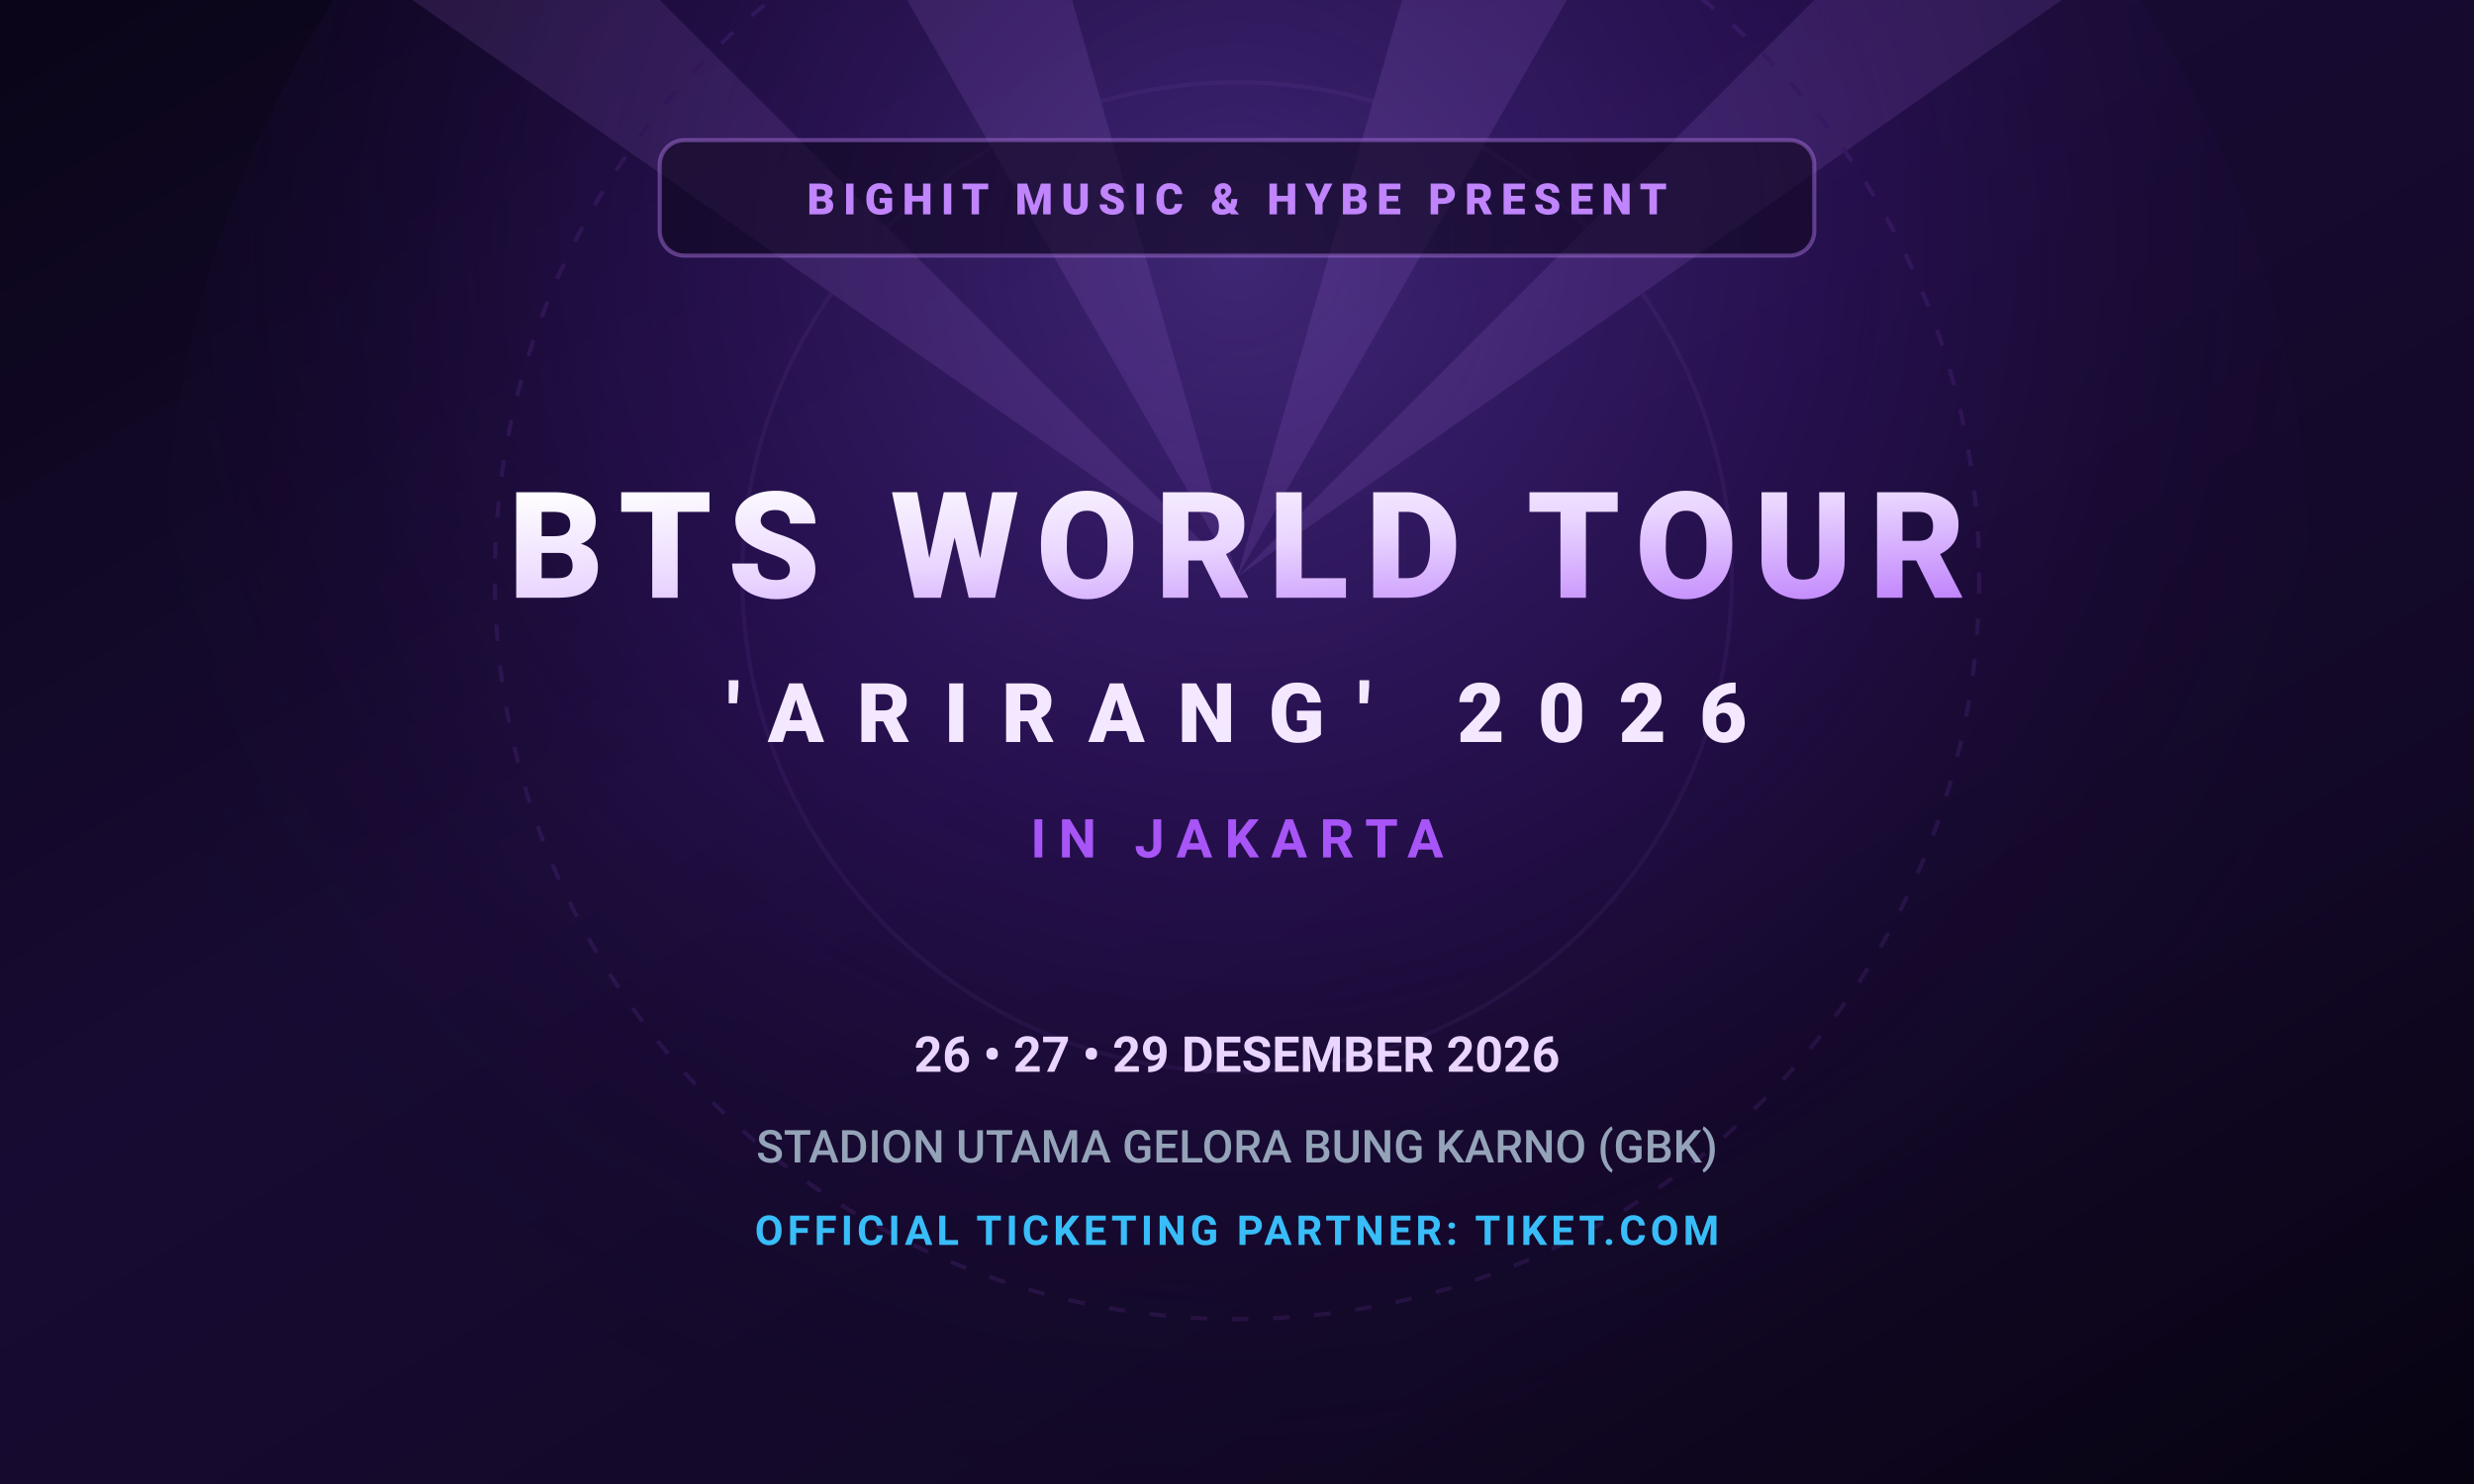
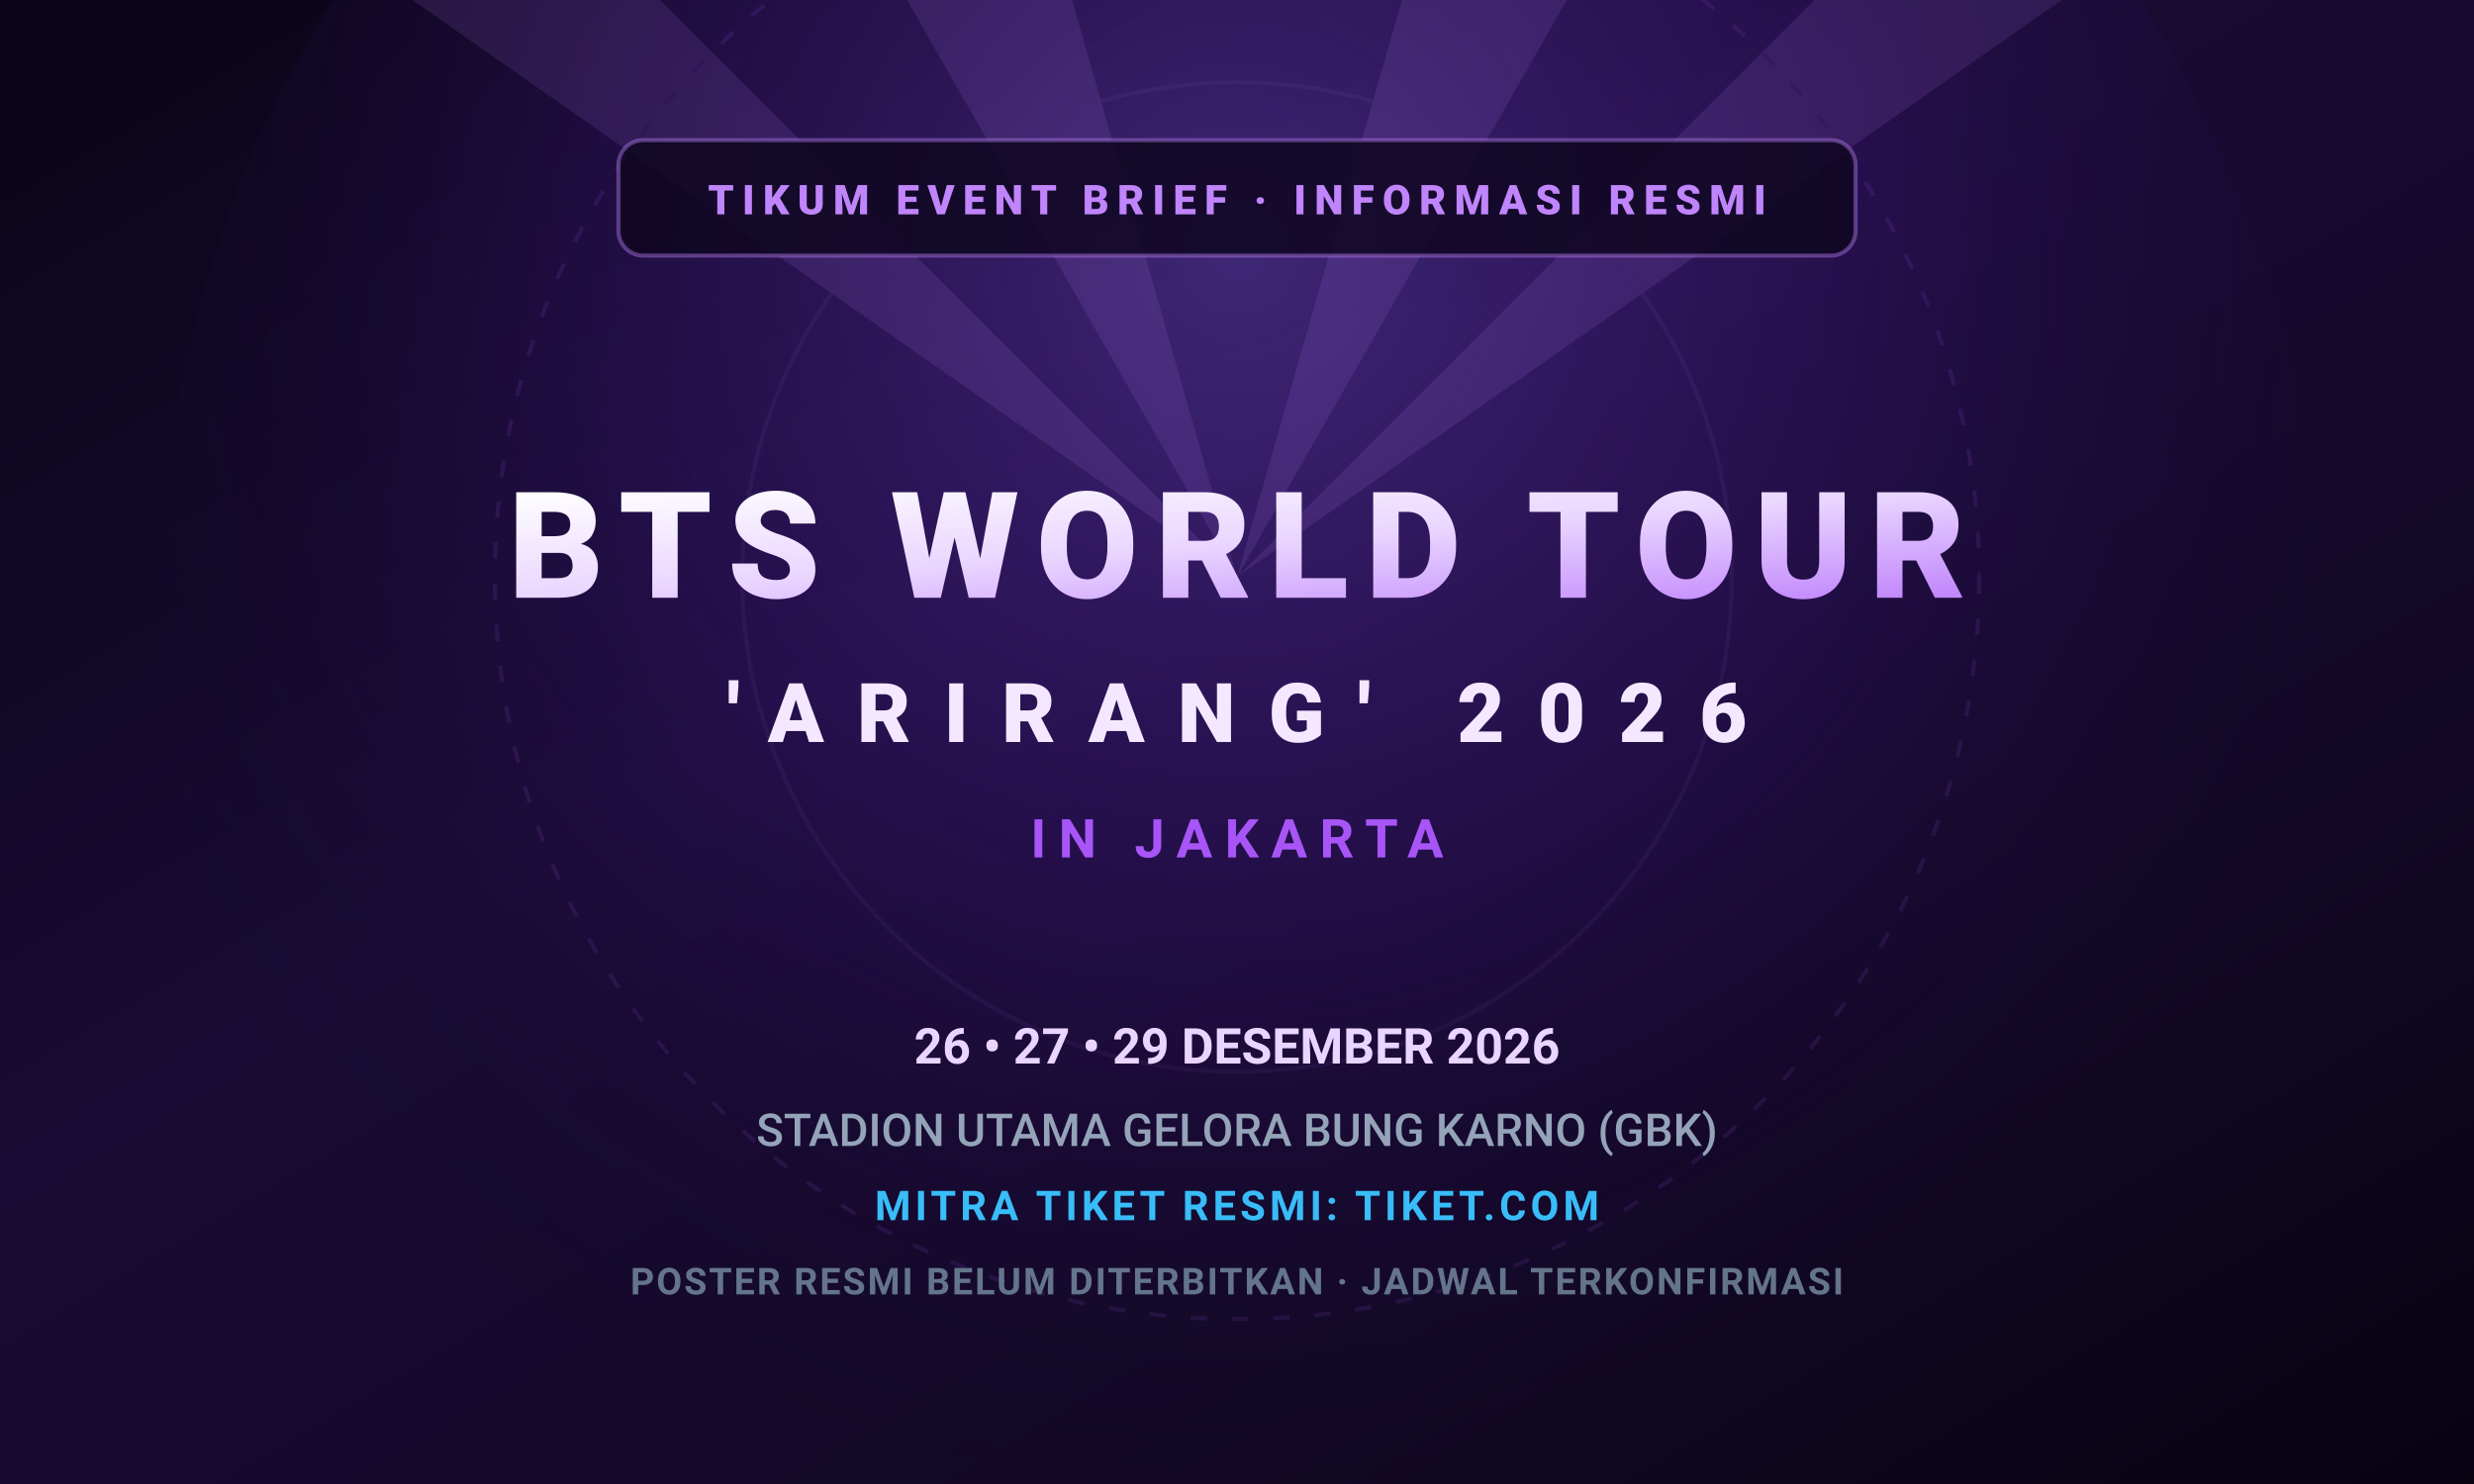
<svg xmlns="http://www.w3.org/2000/svg" viewBox="0 0 600 360" width="100%" height="100%">
  <defs>
    <linearGradient id="btsBg" x1="0%" y1="0%" x2="100%" y2="100%">
      <stop offset="0%" stop-color="#0a0518" />
      <stop offset="40%" stop-color="#180b33" />
      <stop offset="75%" stop-color="#120826" />
      <stop offset="100%" stop-color="#070311" />
    </linearGradient>
    <radialGradient id="btsGlow" cx="50%" cy="35%" r="60%">
      <stop offset="0%" stop-color="#8b5cf6" stop-opacity="0.35" />
      <stop offset="50%" stop-color="#6d28d9" stop-opacity="0.15" />
      <stop offset="100%" stop-color="#000000" stop-opacity="0" />
    </radialGradient>
    <linearGradient id="purpleTextGrad" x1="0%" y1="0%" x2="100%" y2="100%">
      <stop offset="0%" stop-color="#ffffff" />
      <stop offset="50%" stop-color="#e9d5ff" />
      <stop offset="100%" stop-color="#c084fc" />
    </linearGradient>
    <linearGradient id="silverAccent" x1="0%" y1="0%" x2="100%" y2="0%">
      <stop offset="0%" stop-color="#c084fc" />
      <stop offset="50%" stop-color="#e2e8f0" />
      <stop offset="100%" stop-color="#a855f7" />
    </linearGradient>
  </defs>
  <rect width="600" height="360" fill="url(#btsBg)" />
  <circle cx="300" cy="140" r="260" fill="url(#btsGlow)" />
  <g opacity="0.12" fill="#c084fc">
    <polygon points="300,140 100,0 160,0" />
    <polygon points="300,140 440,0 500,0" />
    <polygon points="300,140 220,0 260,0" />
    <polygon points="300,140 340,0 380,0" />
    <circle cx="300" cy="140" r="180" stroke="#a855f7" stroke-width="1" stroke-dasharray="4 6" fill="none" />
    <circle cx="300" cy="140" r="120" stroke="#c084fc" stroke-width="1" stroke-opacity="0.5" fill="none" />
  </g>
  <g transform="translate(300, 48)">
-     <rect x="-140" y="-14" width="280" height="28" rx="6" fill="rgba(15, 7, 32, 0.6)" stroke="rgba(192, 132, 252, 0.4)" stroke-width="1" />
-     <text text-anchor="middle" y="4" font-family="-apple-system, BlinkMacSystemFont, 'Segoe UI', Roboto, sans-serif" font-size="10.5" font-weight="800" fill="#c084fc" letter-spacing="2">BIGHIT MUSIC &amp; HYBE PRESENT</text>
+     <rect x="-150" y="-14" width="300" height="28" rx="6" fill="rgba(15, 7, 32, 0.85)" stroke="rgba(192, 132, 252, 0.4)" stroke-width="1" />
+     <text text-anchor="middle" y="4" font-family="-apple-system, BlinkMacSystemFont, 'Segoe UI', Roboto, sans-serif" font-size="10" font-weight="800" fill="#c084fc" letter-spacing="2">TIKUM EVENT BRIEF · INFORMASI RESMI</text>
  </g>
  <text x="300" y="145" text-anchor="middle" font-family="-apple-system, BlinkMacSystemFont, 'Segoe UI', Roboto, sans-serif" font-size="36" font-weight="900" fill="url(#purpleTextGrad)" letter-spacing="4">BTS WORLD TOUR</text>
  <text x="300" y="180" text-anchor="middle" font-family="-apple-system, BlinkMacSystemFont, 'Segoe UI', Roboto, sans-serif" font-size="20" font-weight="800" fill="#f3e8ff" letter-spacing="8">'ARIRANG' 2026</text>
  <text x="300" y="208" text-anchor="middle" font-family="-apple-system, BlinkMacSystemFont, 'Segoe UI', Roboto, sans-serif" font-size="13" font-weight="700" fill="#a855f7" letter-spacing="3">IN JAKARTA</text>
  <line x1="200" y1="225" x2="400" y2="225" stroke="url(#silverAccent)" stroke-width="1.5" stroke-opacity="0.8" />
-   <g transform="translate(300, 260)">
+   <g transform="translate(300, 258)">
    <text text-anchor="middle" font-family="-apple-system, BlinkMacSystemFont, 'Segoe UI', Roboto, sans-serif" font-size="12" font-weight="600" fill="#e9d5ff">
      26 • 27 • 29 DESEMBER 2026
    </text>
-     <text text-anchor="middle" y="22" font-family="-apple-system, BlinkMacSystemFont, 'Segoe UI', Roboto, sans-serif" font-size="11" font-weight="500" fill="#94a3b8">
+     <text text-anchor="middle" y="20" font-family="-apple-system, BlinkMacSystemFont, 'Segoe UI', Roboto, sans-serif" font-size="11" font-weight="500" fill="#94a3b8">
      STADION UTAMA GELORA BUNG KARNO (GBK)
    </text>
-     <text text-anchor="middle" y="42" font-family="-apple-system, BlinkMacSystemFont, 'Segoe UI', Roboto, sans-serif" font-size="10" font-weight="700" fill="#38bdf8" letter-spacing="1">
-       OFFICIAL TICKETING PARTNER: TIKET.COM
+     <text text-anchor="middle" y="38" font-family="-apple-system, BlinkMacSystemFont, 'Segoe UI', Roboto, sans-serif" font-size="10" font-weight="700" fill="#38bdf8" letter-spacing="1">
+       MITRA TIKET RESMI: TIKET.COM
+     </text>
+     <text text-anchor="middle" y="56" font-family="-apple-system, BlinkMacSystemFont, 'Segoe UI', Roboto, sans-serif" font-size="9" font-weight="600" fill="#64748b" letter-spacing="0.5">
+       POSTER RESMI BELUM DITERBITKAN · JADWAL TERKONFIRMASI
    </text>
  </g>
</svg>
